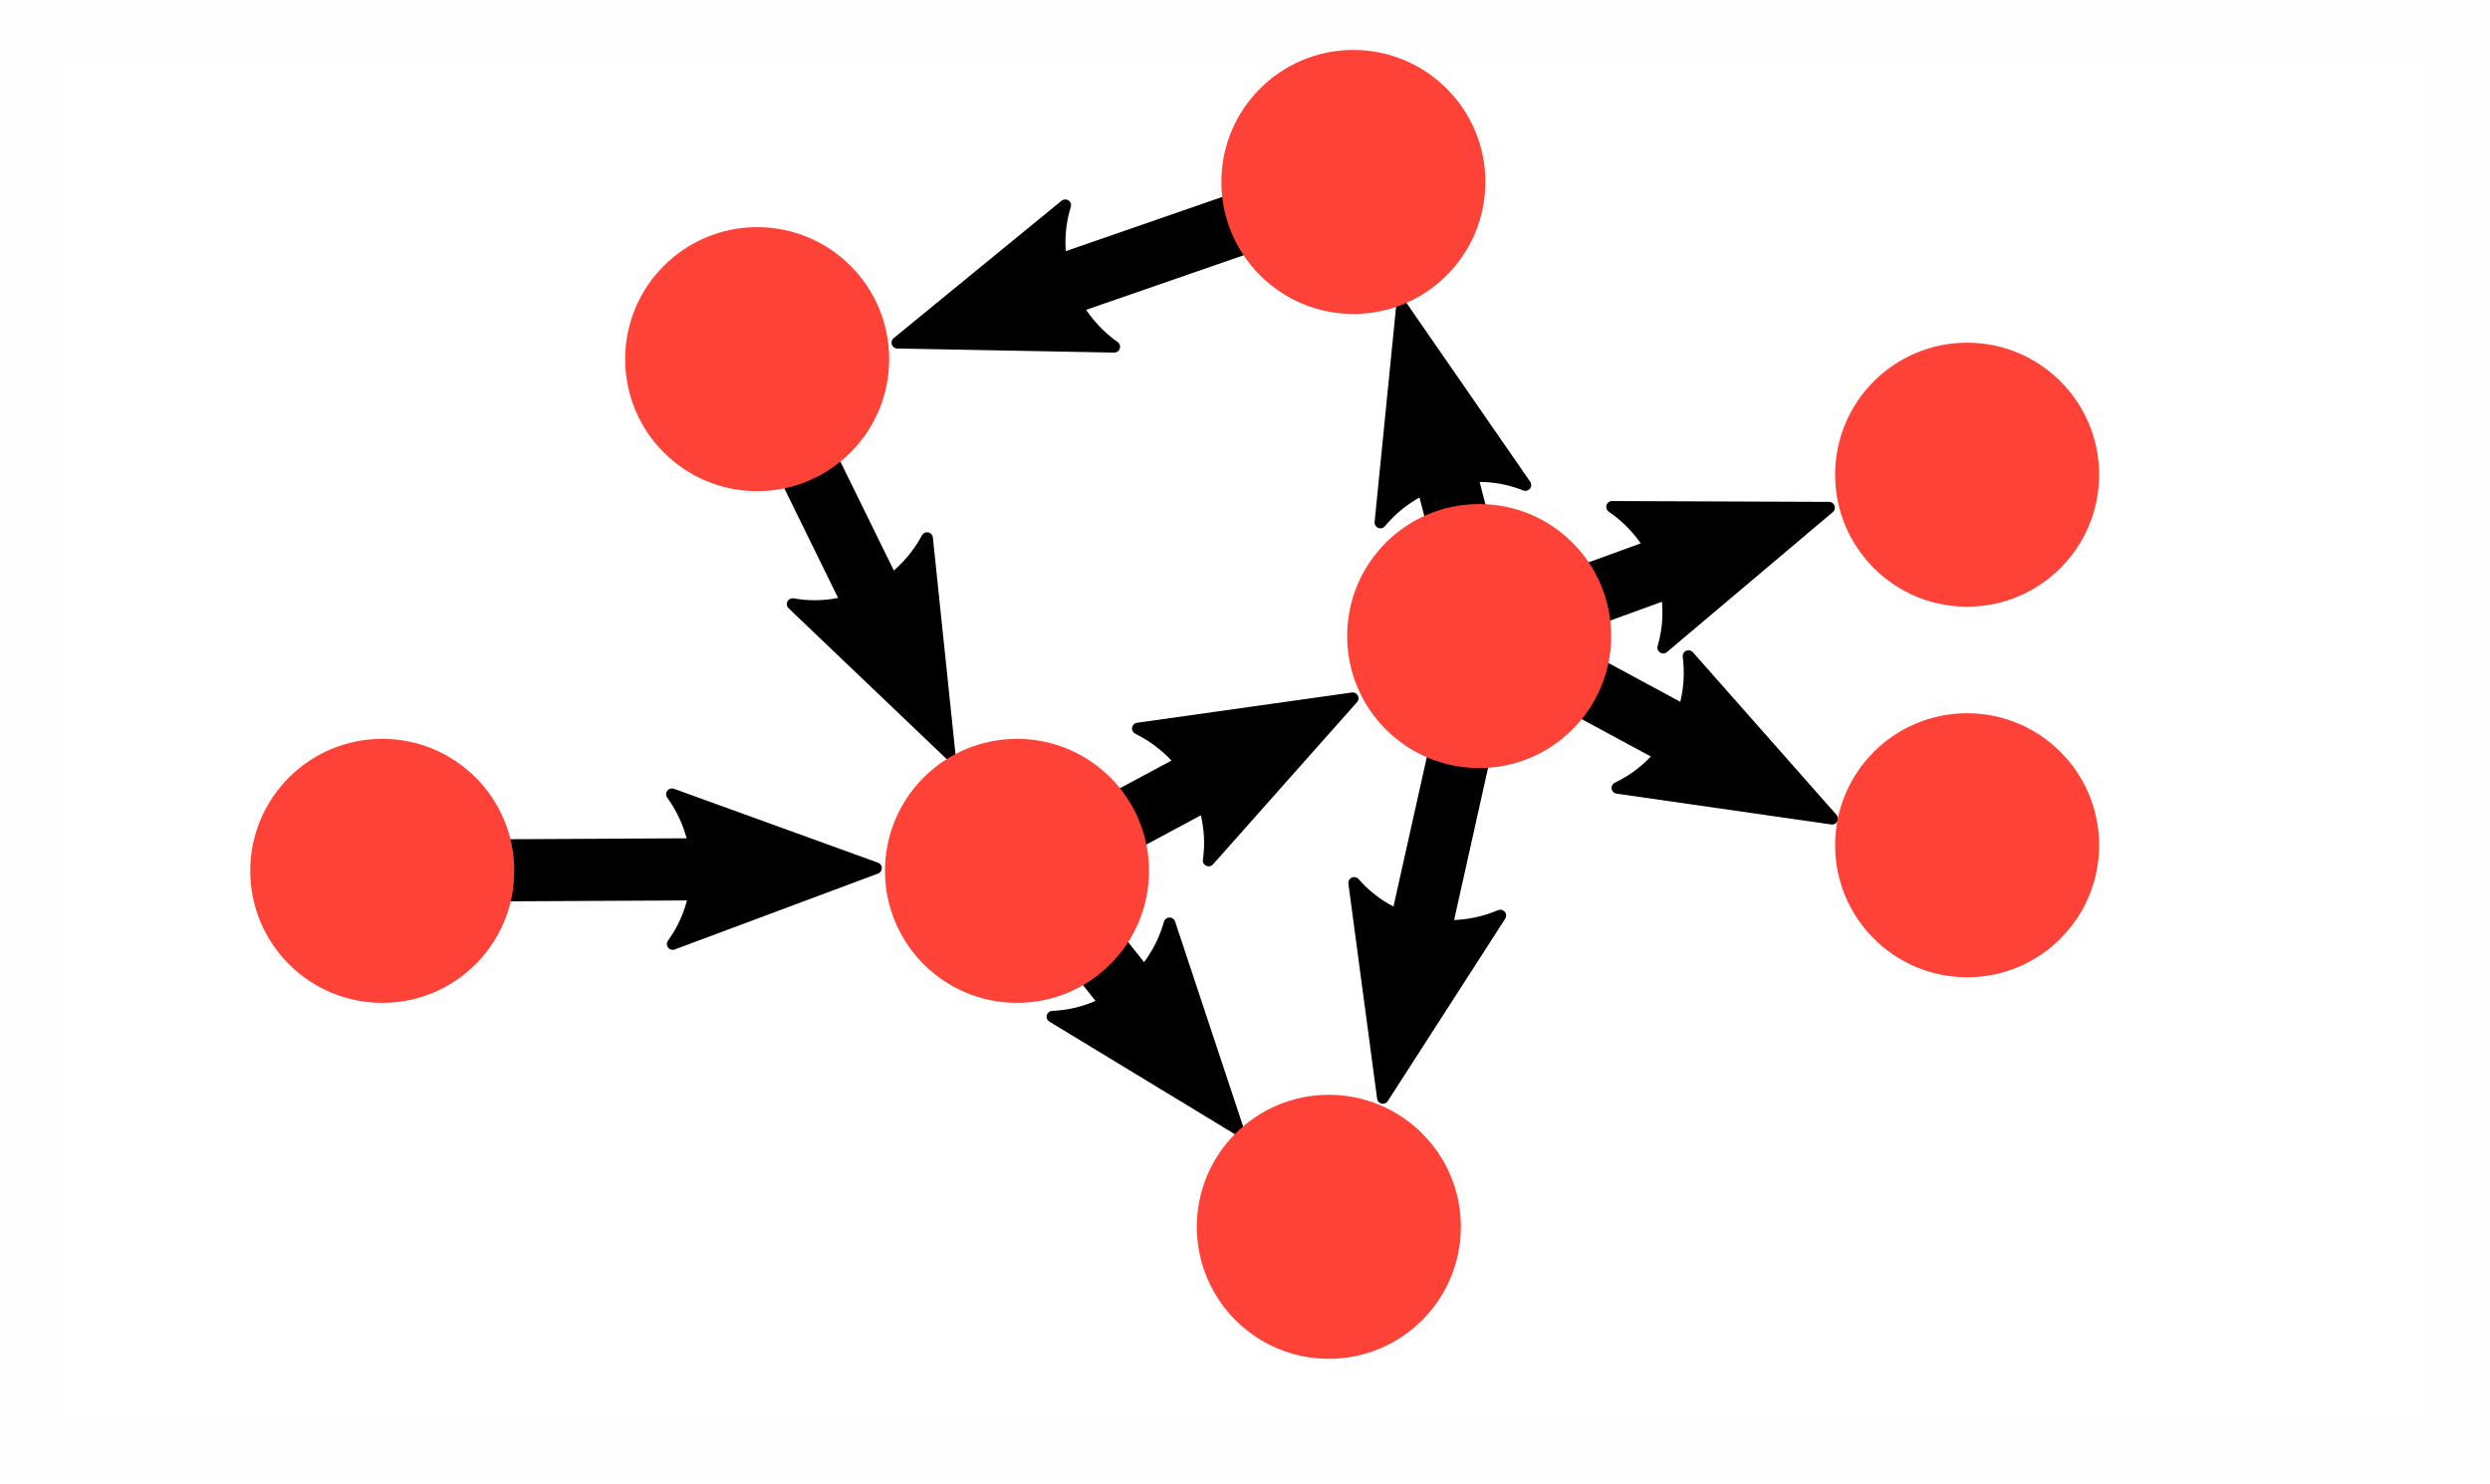
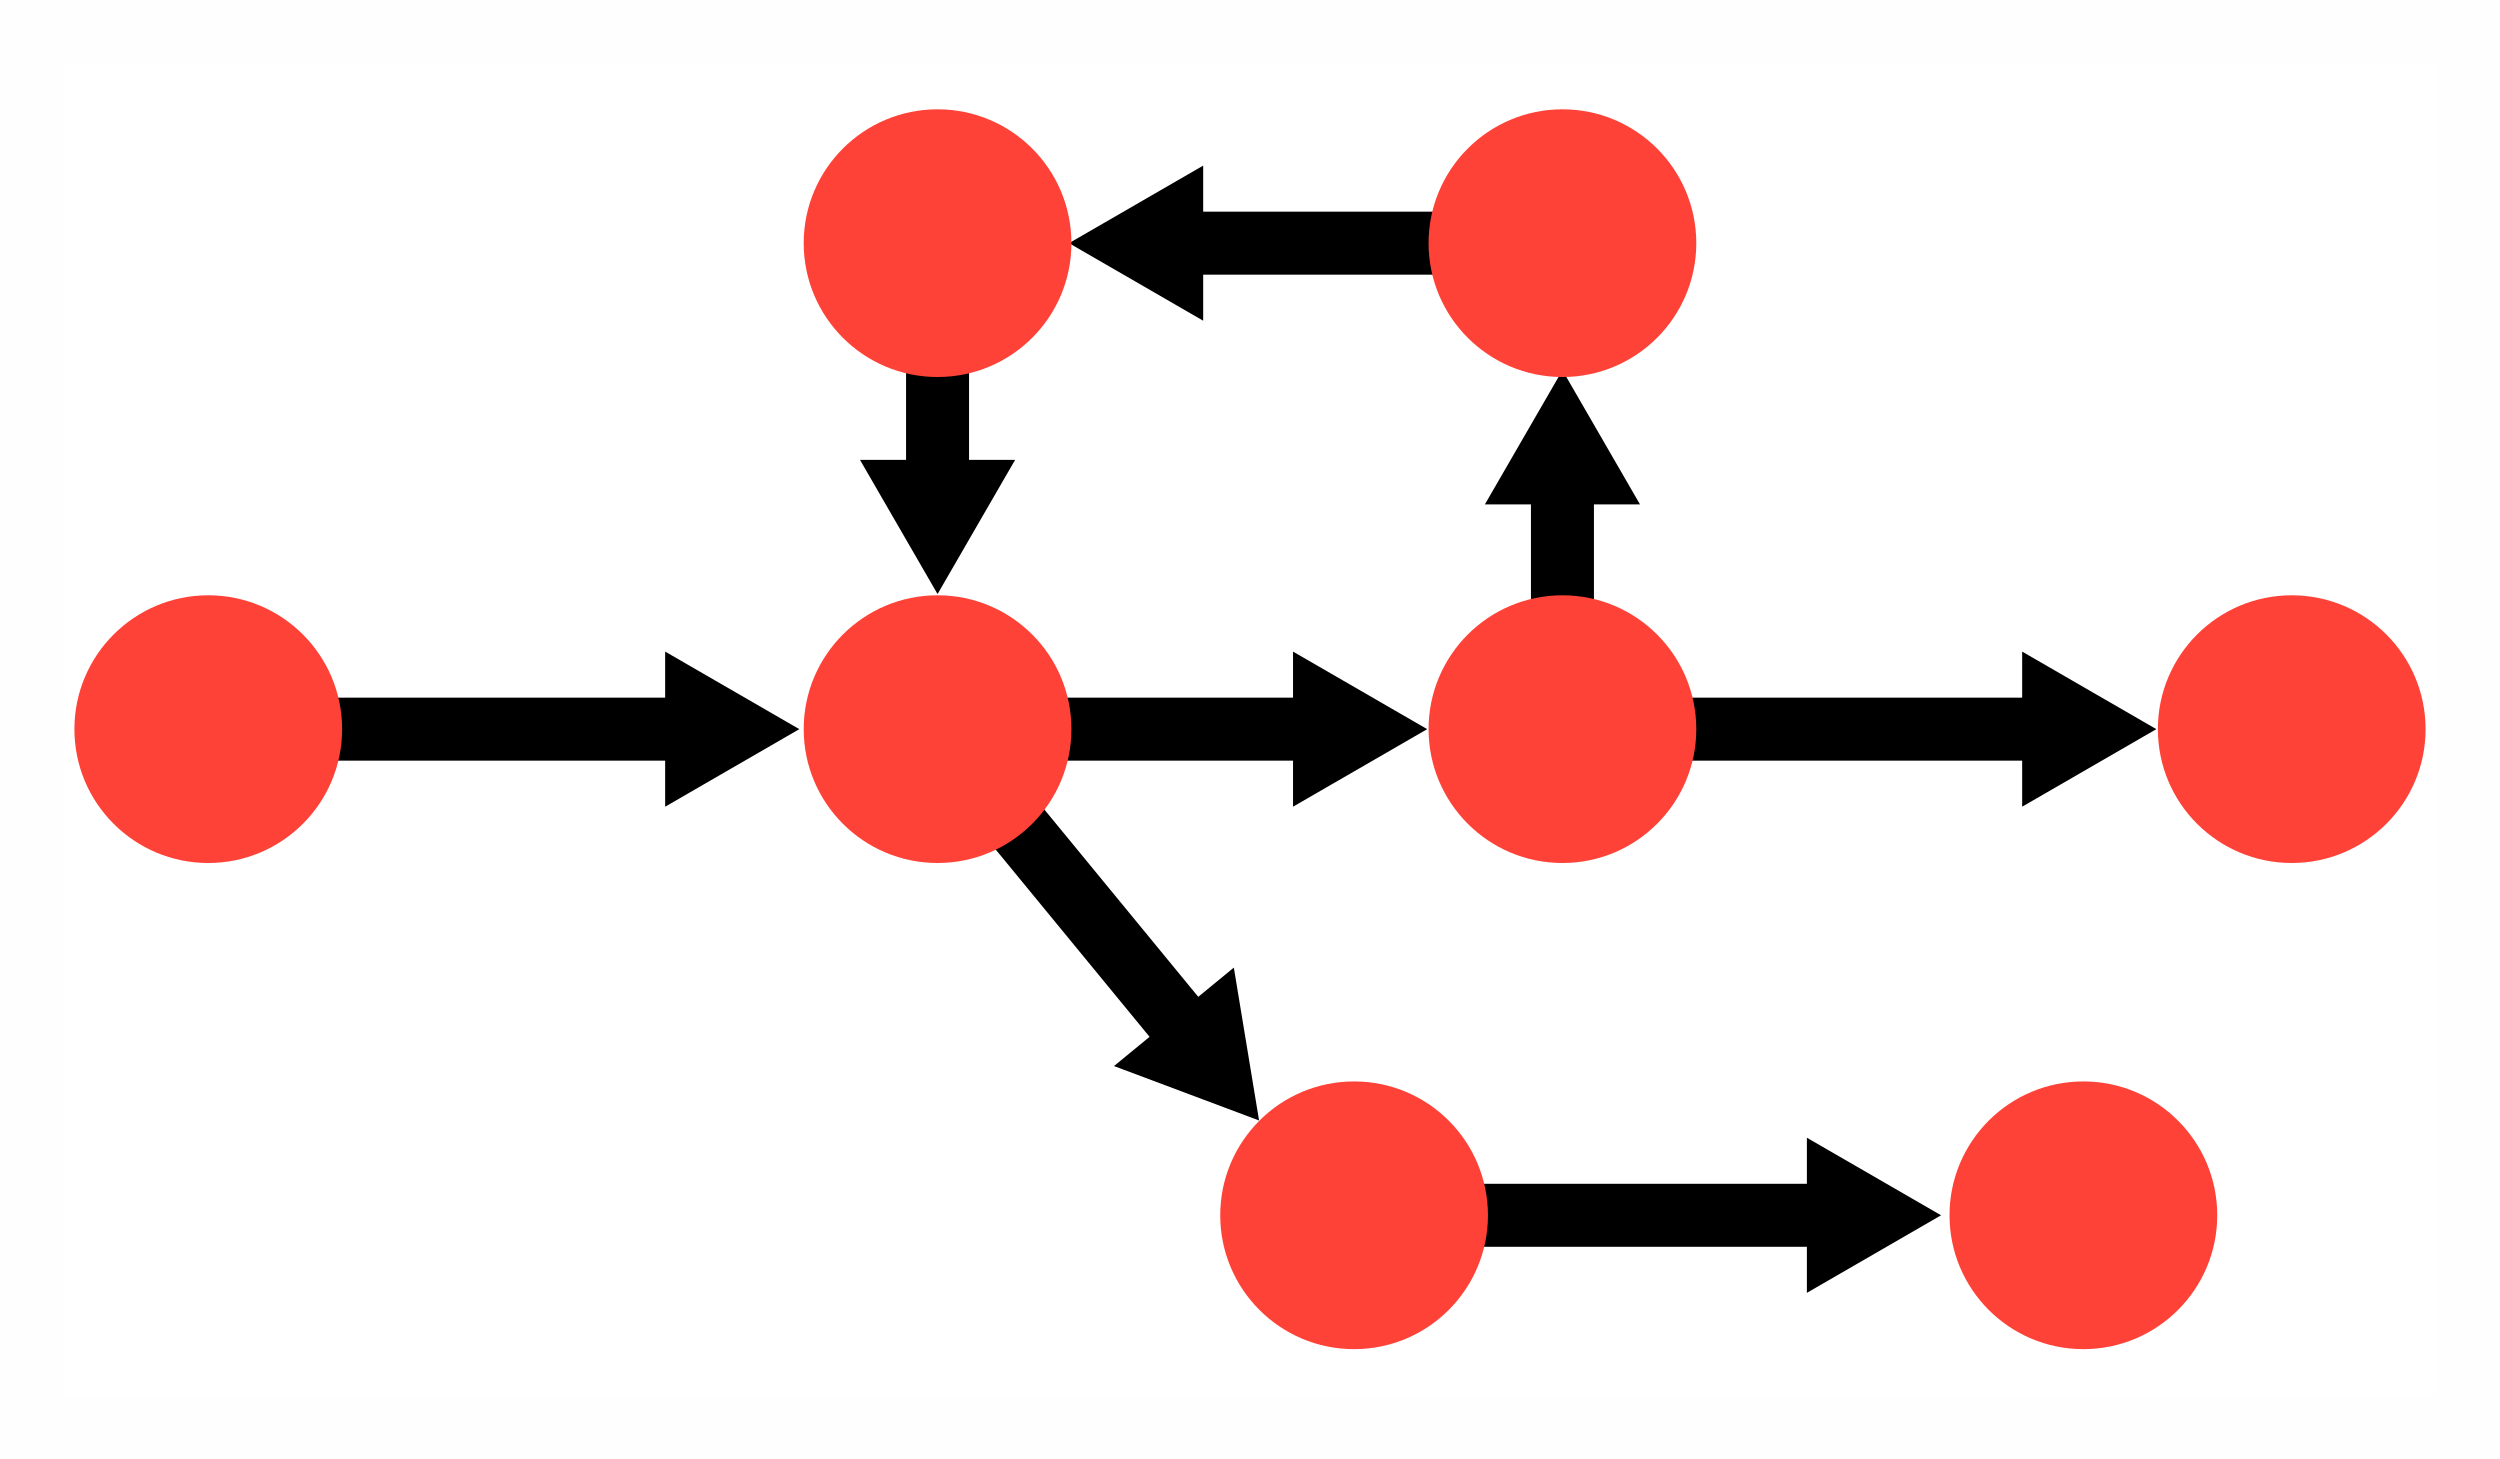
- <svg xmlns="http://www.w3.org/2000/svg" xmlns:xlink="http://www.w3.org/1999/xlink" width="60.598" height="36.102" viewBox="0 0 16.033 9.552" version="1.1" id="svg8">
+ <svg xmlns="http://www.w3.org/2000/svg" width="60" height="35" viewBox="0 0 15.875 9.26" version="1.1" id="svg8">
  <defs id="defs2">
-     <marker orient="auto" refY="0" refX="0" id="marker17849" style="overflow:visible">
-       <path id="path17847" style="fill:#000000;fill-opacity:1;fill-rule:evenodd;stroke:#000000;stroke-width:0.625;stroke-linejoin:round;stroke-opacity:1" d="M 8.719,4.034 -2.207,0.016 8.719,-4.002 c -1.745,2.372 -1.735,5.617 -6e-7,8.035 z" transform="matrix(-0.3,0,0,-0.3,0.69,0)" />
+     <marker orient="auto" refY="0" refX="0" id="marker38289" style="overflow:visible">
+       <path id="path38287" d="M 5.77,0 -2.88,5 V -5 Z" style="fill:#000000;fill-opacity:1;fill-rule:evenodd;stroke:#000000;stroke-width:1pt;stroke-opacity:1" transform="scale(0.2)" />
    </marker>
-     <marker style="overflow:visible" id="marker15691" refX="0" refY="0" orient="auto">
-       <path transform="matrix(-0.3,0,0,-0.3,0.69,0)" d="M 8.719,4.034 -2.207,0.016 8.719,-4.002 c -1.745,2.372 -1.735,5.617 -6e-7,8.035 z" style="fill:#000000;fill-opacity:1;fill-rule:evenodd;stroke:#000000;stroke-width:0.625;stroke-linejoin:round;stroke-opacity:1" id="path15689" />
+     <marker orient="auto" refY="0" refX="0" id="marker37817" style="overflow:visible">
+       <path id="path37815" d="M 5.77,0 -2.88,5 V -5 Z" style="fill:#000000;fill-opacity:1;fill-rule:evenodd;stroke:#000000;stroke-width:1pt;stroke-opacity:1" transform="scale(0.2)" />
    </marker>
-     <marker orient="auto" refY="0" refX="0" id="marker15027" style="overflow:visible">
-       <path id="path15025" style="fill:#000000;fill-opacity:1;fill-rule:evenodd;stroke:#000000;stroke-width:0.625;stroke-linejoin:round;stroke-opacity:1" d="M 8.719,4.034 -2.207,0.016 8.719,-4.002 c -1.745,2.372 -1.735,5.617 -6e-7,8.035 z" transform="matrix(-0.3,0,0,-0.3,0.69,0)" />
+     <marker orient="auto" refY="0" refX="0" id="marker37807" style="overflow:visible">
+       <path id="path37805" d="M 5.77,0 -2.88,5 V -5 Z" style="fill:#000000;fill-opacity:1;fill-rule:evenodd;stroke:#000000;stroke-width:1pt;stroke-opacity:1" transform="scale(0.2)" />
    </marker>
-     <marker style="overflow:visible" id="marker13449" refX="0" refY="0" orient="auto">
-       <path transform="matrix(-0.3,0,0,-0.3,0.69,0)" d="M 8.719,4.034 -2.207,0.016 8.719,-4.002 c -1.745,2.372 -1.735,5.617 -6e-7,8.035 z" style="fill:#000000;fill-opacity:1;fill-rule:evenodd;stroke:#000000;stroke-width:0.625;stroke-linejoin:round;stroke-opacity:1" id="path13447" />
+     <marker orient="auto" refY="0" refX="0" id="marker37797" style="overflow:visible">
+       <path id="path37795" d="M 5.77,0 -2.88,5 V -5 Z" style="fill:#000000;fill-opacity:1;fill-rule:evenodd;stroke:#000000;stroke-width:1pt;stroke-opacity:1" transform="scale(0.2)" />
    </marker>
-     <marker style="overflow:visible" id="marker13235" refX="0" refY="0" orient="auto">
-       <path transform="matrix(-0.3,0,0,-0.3,0.69,0)" d="M 8.719,4.034 -2.207,0.016 8.719,-4.002 c -1.745,2.372 -1.735,5.617 -6e-7,8.035 z" style="fill:#000000;fill-opacity:1;fill-rule:evenodd;stroke:#000000;stroke-width:0.625;stroke-linejoin:round;stroke-opacity:1" id="path13233" />
+     <marker orient="auto" refY="0" refX="0" id="marker37787" style="overflow:visible">
+       <path id="path37785" d="M 5.77,0 -2.88,5 V -5 Z" style="fill:#000000;fill-opacity:1;fill-rule:evenodd;stroke:#000000;stroke-width:1pt;stroke-opacity:1" transform="scale(0.2)" />
    </marker>
-     <marker style="overflow:visible" id="marker12825" refX="0" refY="0" orient="auto">
-       <path transform="matrix(-0.3,0,0,-0.3,0.69,0)" d="M 8.719,4.034 -2.207,0.016 8.719,-4.002 c -1.745,2.372 -1.735,5.617 -6e-7,8.035 z" style="fill:#000000;fill-opacity:1;fill-rule:evenodd;stroke:#000000;stroke-width:0.625;stroke-linejoin:round;stroke-opacity:1" id="path12823" />
+     <marker orient="auto" refY="0" refX="0" id="marker37777" style="overflow:visible">
+       <path id="path37775" d="M 5.77,0 -2.88,5 V -5 Z" style="fill:#000000;fill-opacity:1;fill-rule:evenodd;stroke:#000000;stroke-width:1pt;stroke-opacity:1" transform="scale(0.2)" />
    </marker>
-     <marker style="overflow:visible" id="marker12629" refX="0" refY="0" orient="auto">
-       <path transform="matrix(-0.3,0,0,-0.3,0.69,0)" d="M 8.719,4.034 -2.207,0.016 8.719,-4.002 c -1.745,2.372 -1.735,5.617 -6e-7,8.035 z" style="fill:#000000;fill-opacity:1;fill-rule:evenodd;stroke:#000000;stroke-width:0.625;stroke-linejoin:round;stroke-opacity:1" id="path12627" />
+     <marker orient="auto" refY="0" refX="0" id="marker37767" style="overflow:visible">
+       <path id="path37765" d="M 5.77,0 -2.88,5 V -5 Z" style="fill:#000000;fill-opacity:1;fill-rule:evenodd;stroke:#000000;stroke-width:1pt;stroke-opacity:1" transform="scale(0.2)" />
    </marker>
-     <marker style="overflow:visible" id="marker12439" refX="0" refY="0" orient="auto">
-       <path transform="matrix(-0.3,0,0,-0.3,0.69,0)" d="M 8.719,4.034 -2.207,0.016 8.719,-4.002 c -1.745,2.372 -1.735,5.617 -6e-7,8.035 z" style="fill:#000000;fill-opacity:1;fill-rule:evenodd;stroke:#000000;stroke-width:0.625;stroke-linejoin:round;stroke-opacity:1" id="path12437" />
-     </marker>
-     <marker orient="auto" refY="0" refX="0" id="marker9960" style="overflow:visible">
-       <path id="path9958" style="fill:#000000;fill-opacity:1;fill-rule:evenodd;stroke:#000000;stroke-width:0.625;stroke-linejoin:round;stroke-opacity:1" d="M 8.719,4.034 -2.207,0.016 8.719,-4.002 c -1.745,2.372 -1.735,5.617 -6e-7,8.035 z" transform="matrix(-0.3,0,0,-0.3,0.69,0)" />
-     </marker>
-     <marker orient="auto" refY="0" refX="0" id="marker9080" style="overflow:visible">
-       <path id="path9078" style="fill:#000000;fill-opacity:1;fill-rule:evenodd;stroke:#000000;stroke-width:0.625;stroke-linejoin:round;stroke-opacity:1" d="M 8.719,4.034 -2.207,0.016 8.719,-4.002 c -1.745,2.372 -1.735,5.617 -6e-7,8.035 z" transform="matrix(-0.3,0,0,-0.3,0.69,0)" />
-     </marker>
-     <marker orient="auto" refY="0" refX="0" id="marker8926" style="overflow:visible">
-       <path id="path8924" style="fill:#000000;fill-opacity:1;fill-rule:evenodd;stroke:#000000;stroke-width:0.625;stroke-linejoin:round;stroke-opacity:1" d="M 8.719,4.034 -2.207,0.016 8.719,-4.002 c -1.745,2.372 -1.735,5.617 -6e-7,8.035 z" transform="matrix(-0.3,0,0,-0.3,0.69,0)" />
-     </marker>
-     <marker orient="auto" refY="0" refX="0" id="marker8778" style="overflow:visible">
-       <path id="path8776" style="fill:#000000;fill-opacity:1;fill-rule:evenodd;stroke:#000000;stroke-width:0.625;stroke-linejoin:round;stroke-opacity:1" d="M 8.719,4.034 -2.207,0.016 8.719,-4.002 c -1.745,2.372 -1.735,5.617 -6e-7,8.035 z" transform="matrix(-0.3,0,0,-0.3,0.69,0)" />
-     </marker>
-     <marker orient="auto" refY="0" refX="0" id="marker8636" style="overflow:visible">
-       <path id="path8634" style="fill:#000000;fill-opacity:1;fill-rule:evenodd;stroke:#000000;stroke-width:0.625;stroke-linejoin:round;stroke-opacity:1" d="M 8.719,4.034 -2.207,0.016 8.719,-4.002 c -1.745,2.372 -1.735,5.617 -6e-7,8.035 z" transform="matrix(-0.3,0,0,-0.3,0.69,0)" />
-     </marker>
-     <marker style="overflow:visible" id="marker7046" refX="0" refY="0" orient="auto">
-       <path transform="matrix(-0.3,0,0,-0.3,0.69,0)" d="M 8.719,4.034 -2.207,0.016 8.719,-4.002 c -1.745,2.372 -1.735,5.617 -6e-7,8.035 z" style="fill:#000000;fill-opacity:1;fill-rule:evenodd;stroke:#000000;stroke-width:0.625;stroke-linejoin:round;stroke-opacity:1" id="path7044" />
-     </marker>
-     <marker style="overflow:visible" id="marker6928" refX="0" refY="0" orient="auto">
-       <path transform="matrix(-0.3,0,0,-0.3,0.69,0)" d="M 8.719,4.034 -2.207,0.016 8.719,-4.002 c -1.745,2.372 -1.735,5.617 -6e-7,8.035 z" style="fill:#000000;fill-opacity:1;fill-rule:evenodd;stroke:#000000;stroke-width:0.625;stroke-linejoin:round;stroke-opacity:1" id="path6926" />
-     </marker>
-     <marker style="overflow:visible" id="marker6816" refX="0" refY="0" orient="auto">
-       <path transform="matrix(-0.3,0,0,-0.3,0.69,0)" d="M 8.719,4.034 -2.207,0.016 8.719,-4.002 c -1.745,2.372 -1.735,5.617 -6e-7,8.035 z" style="fill:#000000;fill-opacity:1;fill-rule:evenodd;stroke:#000000;stroke-width:0.625;stroke-linejoin:round;stroke-opacity:1" id="path6814" />
-     </marker>
-     <marker style="overflow:visible" id="marker6710" refX="0" refY="0" orient="auto">
-       <path transform="matrix(-0.3,0,0,-0.3,0.69,0)" d="M 8.719,4.034 -2.207,0.016 8.719,-4.002 c -1.745,2.372 -1.735,5.617 -6e-7,8.035 z" style="fill:#000000;fill-opacity:1;fill-rule:evenodd;stroke:#000000;stroke-width:0.625;stroke-linejoin:round;stroke-opacity:1" id="path6708" />
-     </marker>
-     <marker orient="auto" refY="0" refX="0" id="marker5508" style="overflow:visible">
-       <path id="path5506" style="fill:#000000;fill-opacity:1;fill-rule:evenodd;stroke:#000000;stroke-width:0.625;stroke-linejoin:round;stroke-opacity:1" d="M 8.719,4.034 -2.207,0.016 8.719,-4.002 c -1.745,2.372 -1.735,5.617 -6e-7,8.035 z" transform="matrix(-0.3,0,0,-0.3,0.69,0)" />
-     </marker>
-     <marker orient="auto" refY="0" refX="0" id="marker5420" style="overflow:visible">
-       <path id="path5418" style="fill:#000000;fill-opacity:1;fill-rule:evenodd;stroke:#000000;stroke-width:0.625;stroke-linejoin:round;stroke-opacity:1" d="M 8.719,4.034 -2.207,0.016 8.719,-4.002 c -1.745,2.372 -1.735,5.617 -6e-7,8.035 z" transform="matrix(-0.3,0,0,-0.3,0.69,0)" />
-     </marker>
-     <marker orient="auto" refY="0" refX="0" id="marker5338" style="overflow:visible">
-       <path id="path5336" style="fill:#000000;fill-opacity:1;fill-rule:evenodd;stroke:#000000;stroke-width:0.625;stroke-linejoin:round;stroke-opacity:1" d="M 8.719,4.034 -2.207,0.016 8.719,-4.002 c -1.745,2.372 -1.735,5.617 -6e-7,8.035 z" transform="matrix(-0.3,0,0,-0.3,0.69,0)" />
-     </marker>
-     <marker style="overflow:visible" id="marker4460" refX="0" refY="0" orient="auto">
-       <path transform="matrix(-0.3,0,0,-0.3,0.69,0)" d="M 8.719,4.034 -2.207,0.016 8.719,-4.002 c -1.745,2.372 -1.735,5.617 -6e-7,8.035 z" style="fill:#000000;fill-opacity:1;fill-rule:evenodd;stroke:#000000;stroke-width:0.625;stroke-linejoin:round;stroke-opacity:1" id="path4458" />
-     </marker>
-     <marker style="overflow:visible" id="marker4396" refX="0" refY="0" orient="auto">
-       <path transform="matrix(-0.3,0,0,-0.3,0.69,0)" d="M 8.719,4.034 -2.207,0.016 8.719,-4.002 c -1.745,2.372 -1.735,5.617 -6e-7,8.035 z" style="fill:#000000;fill-opacity:1;fill-rule:evenodd;stroke:#000000;stroke-width:0.625;stroke-linejoin:round;stroke-opacity:1" id="path4394" />
-     </marker>
-     <marker style="overflow:visible" id="marker1710" refX="0" refY="0" orient="auto">
-       <path transform="matrix(-0.3,0,0,-0.3,0.69,0)" d="M 8.719,4.034 -2.207,0.016 8.719,-4.002 c -1.745,2.372 -1.735,5.617 -6e-7,8.035 z" style="fill:#000000;fill-opacity:1;fill-rule:evenodd;stroke:#000000;stroke-width:0.625;stroke-linejoin:round;stroke-opacity:1" id="path1708" />
-     </marker>
-     <linearGradient id="linearGradient1673">
-       <stop style="stop-color:#3ad1d1;stop-opacity:1;" offset="0" id="stop1671" />
-     </linearGradient>
-     <linearGradient xlink:href="#linearGradient1673" id="linearGradient1675" x1="3.209" y1="7.313" x2="19.242" y2="7.313" gradientUnits="userSpaceOnUse" />
-     <linearGradient xlink:href="#linearGradient1673" id="linearGradient1214" gradientUnits="userSpaceOnUse" x1="3.209" y1="7.313" x2="19.242" y2="7.313" />
-     <marker style="overflow:visible" id="marker6710-0-9" refX="0" refY="0" orient="auto">
-       <path transform="matrix(-0.3,0,0,-0.3,0.69,0)" d="M 8.719,4.034 -2.207,0.016 8.719,-4.002 c -1.745,2.372 -1.735,5.617 -6e-7,8.035 z" style="fill:#000000;fill-opacity:1;fill-rule:evenodd;stroke:#000000;stroke-width:0.625;stroke-linejoin:round;stroke-opacity:1" id="path6708-2-1" />
-     </marker>
-     <marker orient="auto" refY="0" refX="0" id="marker8778-9" style="overflow:visible">
-       <path id="path8776-9" style="fill:#000000;fill-opacity:1;fill-rule:evenodd;stroke:#000000;stroke-width:0.625;stroke-linejoin:round;stroke-opacity:1" d="M 8.719,4.034 -2.207,0.016 8.719,-4.002 c -1.745,2.372 -1.735,5.617 -6e-7,8.035 z" transform="matrix(-0.3,0,0,-0.3,0.69,0)" />
-     </marker>
-     <marker orient="auto" refY="0" refX="0" id="marker8636-0" style="overflow:visible">
-       <path id="path8634-5" style="fill:#000000;fill-opacity:1;fill-rule:evenodd;stroke:#000000;stroke-width:0.625;stroke-linejoin:round;stroke-opacity:1" d="M 8.719,4.034 -2.207,0.016 8.719,-4.002 c -1.745,2.372 -1.735,5.617 -6e-7,8.035 z" transform="matrix(-0.3,0,0,-0.3,0.69,0)" />
-     </marker>
-     <marker orient="auto" refY="0" refX="0" id="marker9080-0" style="overflow:visible">
-       <path id="path9078-29" style="fill:#000000;fill-opacity:1;fill-rule:evenodd;stroke:#000000;stroke-width:0.625;stroke-linejoin:round;stroke-opacity:1" d="M 8.719,4.034 -2.207,0.016 8.719,-4.002 c -1.745,2.372 -1.735,5.617 -6e-7,8.035 z" transform="matrix(-0.3,0,0,-0.3,0.69,0)" />
-     </marker>
-     <marker style="overflow:visible" id="marker12825-6" refX="0" refY="0" orient="auto">
-       <path transform="matrix(-0.3,0,0,-0.3,0.69,0)" d="M 8.719,4.034 -2.207,0.016 8.719,-4.002 c -1.745,2.372 -1.735,5.617 -6e-7,8.035 z" style="fill:#000000;fill-opacity:1;fill-rule:evenodd;stroke:#000000;stroke-width:0.625;stroke-linejoin:round;stroke-opacity:1" id="path12823-9" />
-     </marker>
-     <marker orient="auto" refY="0" refX="0" id="marker15027-8" style="overflow:visible">
-       <path id="path15025-7" style="fill:#000000;fill-opacity:1;fill-rule:evenodd;stroke:#000000;stroke-width:0.625;stroke-linejoin:round;stroke-opacity:1" d="M 8.719,4.034 -2.207,0.016 8.719,-4.002 c -1.745,2.372 -1.735,5.617 -6e-7,8.035 z" transform="matrix(-0.3,0,0,-0.3,0.69,0)" />
-     </marker>
-     <marker orient="auto" refY="0" refX="0" id="marker17849-2" style="overflow:visible">
-       <path id="path17847-8" style="fill:#000000;fill-opacity:1;fill-rule:evenodd;stroke:#000000;stroke-width:0.625;stroke-linejoin:round;stroke-opacity:1" d="M 8.719,4.034 -2.207,0.016 8.719,-4.002 c -1.745,2.372 -1.735,5.617 -6e-7,8.035 z" transform="matrix(-0.3,0,0,-0.3,0.69,0)" />
-     </marker>
-     <marker style="overflow:visible" id="marker13235-61" refX="0" refY="0" orient="auto">
-       <path transform="matrix(-0.3,0,0,-0.3,0.69,0)" d="M 8.719,4.034 -2.207,0.016 8.719,-4.002 c -1.745,2.372 -1.735,5.617 -6e-7,8.035 z" style="fill:#000000;fill-opacity:1;fill-rule:evenodd;stroke:#000000;stroke-width:0.625;stroke-linejoin:round;stroke-opacity:1" id="path13233-3" />
-     </marker>
-     <marker orient="auto" refY="0" refX="0" id="marker8636-0-8-0" style="overflow:visible">
-       <path id="path8634-5-8-2" style="fill:#000000;fill-opacity:1;fill-rule:evenodd;stroke:#000000;stroke-width:0.625;stroke-linejoin:round;stroke-opacity:1" d="M 8.719,4.034 -2.207,0.016 8.719,-4.002 c -1.745,2.372 -1.735,5.617 -6e-7,8.035 z" transform="matrix(-0.3,0,0,-0.3,0.69,0)" />
-     </marker>
-     <marker orient="auto" refY="0" refX="0" id="marker8778-9-9-8" style="overflow:visible">
-       <path id="path8776-9-2-3" style="fill:#000000;fill-opacity:1;fill-rule:evenodd;stroke:#000000;stroke-width:0.625;stroke-linejoin:round;stroke-opacity:1" d="M 8.719,4.034 -2.207,0.016 8.719,-4.002 c -1.745,2.372 -1.735,5.617 -6e-7,8.035 z" transform="matrix(-0.3,0,0,-0.3,0.69,0)" />
+     <marker orient="auto" refY="0" refX="0" id="marker37301" style="overflow:visible">
+       <path id="path37299" d="M 5.77,0 -2.88,5 V -5 Z" style="fill:#000000;fill-opacity:1;fill-rule:evenodd;stroke:#000000;stroke-width:1pt;stroke-opacity:1" transform="scale(0.2)" />
    </marker>
  </defs>
-   <g id="layer1" transform="translate(-3.208672,-62.91804)">
-     <g id="directed_graph" transform="translate(0,-29.68632)" style="opacity:1">
-       <path id="path815-9-3-8-9-6-0-6" d="m 12.78,96.677 -0.551,2.469" style="fill:none;fill-rule:evenodd;stroke:#000000;stroke-width:0.4;stroke-linecap:butt;stroke-linejoin:miter;stroke-miterlimit:4;stroke-dasharray:none;stroke-opacity:1;marker-end:url(#marker12439)" />
-       <path id="path815-9-3-8-9-6-5-6-4-9" d="M 11.974,93.774 9.497,94.632" style="fill:none;fill-rule:evenodd;stroke:#000000;stroke-width:0.4;stroke-linecap:butt;stroke-linejoin:miter;stroke-miterlimit:4;stroke-dasharray:none;stroke-opacity:1;marker-end:url(#marker12825)" />
-       <path id="path815-9-3-8-9-6-5-6-4-9-9" d="m 12.78,96.677 -0.407,-1.575" style="fill:none;fill-rule:evenodd;stroke:#000000;stroke-width:0.4;stroke-linecap:butt;stroke-linejoin:miter;stroke-miterlimit:4;stroke-dasharray:none;stroke-opacity:1;marker-end:url(#marker15027)" />
-       <path id="path815-9-3-8-9-6-5-6-4" d="M 8.057,94.884 9.083,96.974" style="fill:none;fill-rule:evenodd;stroke:#000000;stroke-width:0.4;stroke-linecap:butt;stroke-linejoin:miter;stroke-miterlimit:4;stroke-dasharray:none;stroke-opacity:1;marker-end:url(#marker17849)" />
-       <path id="path815-9-3-60-1-5-2-2" d="m 12.78,96.677 1.749,0.944" style="fill:none;fill-rule:evenodd;stroke:#000000;stroke-width:0.4;stroke-linecap:butt;stroke-linejoin:miter;stroke-miterlimit:4;stroke-dasharray:none;stroke-opacity:1;marker-end:url(#marker9960)" />
-       <path id="path815-9-3-60-1-0-2" d="m 12.78,96.677 1.698,-0.617" style="fill:none;fill-rule:evenodd;stroke:#000000;stroke-width:0.4;stroke-linecap:butt;stroke-linejoin:miter;stroke-miterlimit:4;stroke-dasharray:none;stroke-opacity:1;marker-end:url(#marker15691)" />
-       <path id="path815-9-3-8-9-6-0" d="m 9.851,98.212 0.99,1.242" style="fill:none;fill-rule:evenodd;stroke:#000000;stroke-width:0.4;stroke-linecap:butt;stroke-linejoin:miter;stroke-miterlimit:4;stroke-dasharray:none;stroke-opacity:1;marker-end:url(#marker12629)" />
-       <circle transform="scale(1,-1)" r="0.85" cy="-100.504" cx="11.765" id="path820-4-3-0-9-1-5" style="color:#000000;clip-rule:nonzero;display:inline;overflow:visible;visibility:visible;opacity:1;isolation:auto;mix-blend-mode:normal;color-interpolation:sRGB;color-interpolation-filters:linearRGB;solid-color:#000000;solid-opacity:1;vector-effect:none;fill:#ff4237;fill-opacity:1;fill-rule:nonzero;stroke:none;stroke-width:0.3;stroke-linecap:butt;stroke-linejoin:miter;stroke-miterlimit:4;stroke-dasharray:none;stroke-dashoffset:0;stroke-opacity:1;color-rendering:auto;image-rendering:auto;shape-rendering:auto;text-rendering:auto;enable-background:accumulate" />
-       <path id="path815-9-3-60-5-5" d="M 9.851,98.212 11.443,97.358" style="fill:none;fill-rule:evenodd;stroke:#000000;stroke-width:0.4;stroke-linecap:butt;stroke-linejoin:miter;stroke-miterlimit:4;stroke-dasharray:none;stroke-opacity:1;marker-end:url(#marker13235)" />
-       <path id="path815-9-2-5-2" d="M 5.67,98.212 8.308,98.199" style="fill:none;fill-rule:evenodd;stroke:#000000;stroke-width:0.4;stroke-linecap:butt;stroke-linejoin:miter;stroke-miterlimit:4;stroke-dasharray:none;stroke-opacity:1;marker-end:url(#marker13449)" />
-       <circle r="0.85" cy="98.212" cx="5.67" id="path820-2-7-4-9" style="color:#000000;clip-rule:nonzero;display:inline;overflow:visible;visibility:visible;opacity:1;isolation:auto;mix-blend-mode:normal;color-interpolation:sRGB;color-interpolation-filters:linearRGB;solid-color:#000000;solid-opacity:1;vector-effect:none;fill:#ff4237;fill-opacity:1;fill-rule:nonzero;stroke:none;stroke-width:0.3;stroke-linecap:butt;stroke-linejoin:miter;stroke-miterlimit:4;stroke-dasharray:none;stroke-dashoffset:0;stroke-opacity:1;color-rendering:auto;image-rendering:auto;shape-rendering:auto;text-rendering:auto;enable-background:accumulate" />
-       <circle r="0.85" cy="98.212" cx="9.757" id="path820-4-6-6-7-0" style="color:#000000;clip-rule:nonzero;display:inline;overflow:visible;visibility:visible;opacity:1;isolation:auto;mix-blend-mode:normal;color-interpolation:sRGB;color-interpolation-filters:linearRGB;solid-color:#000000;solid-opacity:1;vector-effect:none;fill:#ff4237;fill-opacity:1;fill-rule:nonzero;stroke:none;stroke-width:0.3;stroke-linecap:butt;stroke-linejoin:miter;stroke-miterlimit:4;stroke-dasharray:none;stroke-dashoffset:0;stroke-opacity:1;color-rendering:auto;image-rendering:auto;shape-rendering:auto;text-rendering:auto;enable-background:accumulate" />
-       <circle r="0.85" cy="96.7" cx="12.733" id="path820-4-3-1-6-2" style="color:#000000;clip-rule:nonzero;display:inline;overflow:visible;visibility:visible;opacity:1;isolation:auto;mix-blend-mode:normal;color-interpolation:sRGB;color-interpolation-filters:linearRGB;solid-color:#000000;solid-opacity:1;vector-effect:none;fill:#ff4237;fill-opacity:1;fill-rule:nonzero;stroke:none;stroke-width:0.3;stroke-linecap:butt;stroke-linejoin:miter;stroke-miterlimit:4;stroke-dasharray:none;stroke-dashoffset:0;stroke-opacity:1;color-rendering:auto;image-rendering:auto;shape-rendering:auto;text-rendering:auto;enable-background:accumulate" />
-       <circle r="0.85" cy="95.661" cx="15.875" id="path820-4-3-1-3-5-8" style="color:#000000;clip-rule:nonzero;display:inline;overflow:visible;visibility:visible;opacity:1;isolation:auto;mix-blend-mode:normal;color-interpolation:sRGB;color-interpolation-filters:linearRGB;solid-color:#000000;solid-opacity:1;vector-effect:none;fill:#ff4237;fill-opacity:1;fill-rule:nonzero;stroke:none;stroke-width:0.3;stroke-linecap:butt;stroke-linejoin:miter;stroke-miterlimit:4;stroke-dasharray:none;stroke-dashoffset:0;stroke-opacity:1;color-rendering:auto;image-rendering:auto;shape-rendering:auto;text-rendering:auto;enable-background:accumulate" />
-       <circle r="0.85" cy="98.047" cx="15.875" id="path820-4-3-1-3-2-6-3" style="color:#000000;clip-rule:nonzero;display:inline;overflow:visible;visibility:visible;opacity:1;isolation:auto;mix-blend-mode:normal;color-interpolation:sRGB;color-interpolation-filters:linearRGB;solid-color:#000000;solid-opacity:1;vector-effect:none;fill:#ff4237;fill-opacity:1;fill-rule:nonzero;stroke:none;stroke-width:0.3;stroke-linecap:butt;stroke-linejoin:miter;stroke-miterlimit:4;stroke-dasharray:none;stroke-dashoffset:0;stroke-opacity:1;color-rendering:auto;image-rendering:auto;shape-rendering:auto;text-rendering:auto;enable-background:accumulate" />
-       <circle transform="scale(1,-1)" r="0.85" cy="-94.917" cx="8.084" id="path820-4-3-0-9-1-7-5-0" style="color:#000000;clip-rule:nonzero;display:inline;overflow:visible;visibility:visible;opacity:1;isolation:auto;mix-blend-mode:normal;color-interpolation:sRGB;color-interpolation-filters:linearRGB;solid-color:#000000;solid-opacity:1;vector-effect:none;fill:#ff4237;fill-opacity:1;fill-rule:nonzero;stroke:none;stroke-width:0.3;stroke-linecap:butt;stroke-linejoin:miter;stroke-miterlimit:4;stroke-dasharray:none;stroke-dashoffset:0;stroke-opacity:1;color-rendering:auto;image-rendering:auto;shape-rendering:auto;text-rendering:auto;enable-background:accumulate" />
-       <circle transform="scale(1,-1)" r="0.85" cy="-93.776" cx="11.923" id="path820-4-3-0-9-1-7-5-0-1" style="color:#000000;clip-rule:nonzero;display:inline;overflow:visible;visibility:visible;opacity:1;isolation:auto;mix-blend-mode:normal;color-interpolation:sRGB;color-interpolation-filters:linearRGB;solid-color:#000000;solid-opacity:1;vector-effect:none;fill:#ff4237;fill-opacity:1;fill-rule:nonzero;stroke:none;stroke-width:0.3;stroke-linecap:butt;stroke-linejoin:miter;stroke-miterlimit:4;stroke-dasharray:none;stroke-dashoffset:0;stroke-opacity:1;color-rendering:auto;image-rendering:auto;shape-rendering:auto;text-rendering:auto;enable-background:accumulate" />
-       <rect style="color:#000000;clip-rule:nonzero;display:inline;overflow:visible;visibility:visible;opacity:1;isolation:auto;mix-blend-mode:normal;color-interpolation:sRGB;color-interpolation-filters:linearRGB;solid-color:#000000;solid-opacity:1;vector-effect:none;fill:none;fill-opacity:1;fill-rule:nonzero;stroke:#160e00;stroke-width:0.4;stroke-linecap:butt;stroke-linejoin:miter;stroke-miterlimit:4;stroke-dasharray:none;stroke-dashoffset:0;stroke-opacity:0.004;color-rendering:auto;image-rendering:auto;shape-rendering:auto;text-rendering:auto;enable-background:accumulate" id="rect1488-3-0-4-6-0" width="15.633" height="9.152" x="3.409" y="92.804" />
+   <g id="layer3" style="display:none" transform="translate(3.3156009e-8,-67.20387)">
+     <rect style="display:inline;opacity:0.653;vector-effect:none;fill:#d0d0d0;fill-opacity:1;stroke:none;stroke-width:0.6;stroke-linecap:butt;stroke-linejoin:round;stroke-miterlimit:4;stroke-dasharray:none;stroke-dashoffset:0;stroke-opacity:1;paint-order:markers stroke fill" id="rect20647" width="15.875" height="9.26" x="-8.7420148e-08" y="81.094" />
+     <rect y="67.204" x="1.7648263e-07" height="9.26" width="15.875" id="rect20651" style="display:inline;opacity:0.653;vector-effect:none;fill:#d0d0d0;fill-opacity:1;stroke:none;stroke-width:0.6;stroke-linecap:butt;stroke-linejoin:round;stroke-miterlimit:4;stroke-dasharray:none;stroke-dashoffset:0;stroke-opacity:1;paint-order:markers stroke fill" />
+     <rect style="display:inline;opacity:0.653;vector-effect:none;fill:#d0d0d0;fill-opacity:1;stroke:none;stroke-width:0.6;stroke-linecap:butt;stroke-linejoin:round;stroke-miterlimit:4;stroke-dasharray:none;stroke-dashoffset:0;stroke-opacity:1;paint-order:markers stroke fill" id="rect20653" width="15.875" height="9.26" x="0" y="53.313" />
+     <rect y="39.423" x="0" height="9.26" width="15.875" id="rect20655" style="display:inline;opacity:0.653;vector-effect:none;fill:#d0d0d0;fill-opacity:1;stroke:none;stroke-width:0.6;stroke-linecap:butt;stroke-linejoin:round;stroke-miterlimit:4;stroke-dasharray:none;stroke-dashoffset:0;stroke-opacity:1;paint-order:markers stroke fill" />
+     <rect style="display:inline;opacity:0.653;vector-effect:none;fill:#d0d0d0;fill-opacity:1;stroke:none;stroke-width:0.6;stroke-linecap:butt;stroke-linejoin:round;stroke-miterlimit:4;stroke-dasharray:none;stroke-dashoffset:0;stroke-opacity:1;paint-order:markers stroke fill" id="rect20657" width="15.875" height="9.26" x="5.7648265e-07" y="25.532" />
+     <rect y="11.642" x="0" height="9.26" width="15.875" id="rect20659" style="display:inline;opacity:0.653;vector-effect:none;fill:#d0d0d0;fill-opacity:1;stroke:none;stroke-width:0.6;stroke-linecap:butt;stroke-linejoin:round;stroke-miterlimit:4;stroke-dasharray:none;stroke-dashoffset:0;stroke-opacity:1;paint-order:markers stroke fill" />
+     <rect style="display:inline;opacity:0.653;vector-effect:none;fill:#d0d0d0;fill-opacity:1;stroke:none;stroke-width:0.6;stroke-linecap:butt;stroke-linejoin:round;stroke-miterlimit:4;stroke-dasharray:none;stroke-dashoffset:0;stroke-opacity:1;paint-order:markers stroke fill" id="rect20661" width="15.875" height="9.26" x="1.9999979e-07" y="-16.139" />
+     <rect y="-2.249" x="-2.646978e-23" height="9.26" width="15.875" id="rect20663" style="display:inline;opacity:0.653;vector-effect:none;fill:#d0d0d0;fill-opacity:1;stroke:none;stroke-width:0.6;stroke-linecap:butt;stroke-linejoin:round;stroke-miterlimit:4;stroke-dasharray:none;stroke-dashoffset:0;stroke-opacity:1;paint-order:markers stroke fill" />
+     <rect style="display:inline;opacity:0.653;vector-effect:none;fill:#d0d0d0;fill-opacity:1;stroke:none;stroke-width:0.6;stroke-linecap:butt;stroke-linejoin:round;stroke-miterlimit:4;stroke-dasharray:none;stroke-dashoffset:0;stroke-opacity:1;paint-order:markers stroke fill" id="rect20665" width="15.875" height="9.26" x="2.0000026e-07" y="-30.03" />
+   </g>
+   <g id="layer2" style="display:inline" transform="translate(-3.208672,-60.5891)" />
+   <g id="layer1" transform="translate(-3.208672,-60.5891)" style="display:inline">
+     <g id="directed_graph" transform="translate(-1.9136486e-7,-29.26512)" style="opacity:1">
+       <rect style="color:#000000;clip-rule:nonzero;display:inline;overflow:visible;visibility:visible;opacity:1;isolation:auto;mix-blend-mode:normal;color-interpolation:sRGB;color-interpolation-filters:linearRGB;solid-color:#000000;solid-opacity:1;vector-effect:none;fill:none;fill-opacity:1;fill-rule:nonzero;stroke:#160e00;stroke-width:0.4;stroke-linecap:butt;stroke-linejoin:miter;stroke-miterlimit:4;stroke-dasharray:none;stroke-dashoffset:0;stroke-opacity:0.004;color-rendering:auto;image-rendering:auto;shape-rendering:auto;text-rendering:auto;enable-background:accumulate" id="rect1488-3-0-4-6-0" width="15.475" height="8.86" x="3.409" y="90.054" />
+       <g id="g16956" transform="translate(-0.1288562,-2.198904)">
+         <path style="fill:none;fill-rule:evenodd;stroke:#000000;stroke-width:0.4;stroke-linecap:butt;stroke-linejoin:miter;stroke-miterlimit:4;stroke-dasharray:none;stroke-opacity:1;marker-end:url(#marker38289)" d="M 9.291,96.683 10.972,98.729" id="path15614" />
+         <path id="path12803" d="m 9.291,93.597 v 1.66" style="fill:none;fill-rule:evenodd;stroke:#000000;stroke-width:0.4;stroke-linecap:butt;stroke-linejoin:miter;stroke-miterlimit:4;stroke-dasharray:none;stroke-opacity:1;marker-end:url(#marker37817)" />
+         <path style="fill:none;fill-rule:evenodd;stroke:#000000;stroke-width:0.4;stroke-linecap:butt;stroke-linejoin:miter;stroke-miterlimit:4;stroke-dasharray:none;stroke-opacity:1;marker-end:url(#marker37807)" d="M 13.259,96.683 V 94.972" id="path13547" />
+         <path style="fill:none;fill-rule:evenodd;stroke:#000000;stroke-width:0.4;stroke-linecap:butt;stroke-linejoin:miter;stroke-miterlimit:4;stroke-dasharray:none;stroke-opacity:1;marker-end:url(#marker37797)" d="M 4.66,96.683 H 7.845" id="path815-9-2-5-2" />
+         <path id="path10661" d="m 9.291,96.683 h 2.541" style="fill:none;fill-rule:evenodd;stroke:#000000;stroke-width:0.4;stroke-linecap:butt;stroke-linejoin:miter;stroke-miterlimit:4;stroke-dasharray:none;stroke-opacity:1;marker-end:url(#marker37787)" />
+         <path style="fill:none;fill-rule:evenodd;stroke:#000000;stroke-width:0.4;stroke-linecap:butt;stroke-linejoin:miter;stroke-miterlimit:4;stroke-dasharray:none;stroke-opacity:1;marker-end:url(#marker37777)" d="m 13.921,96.683 h 2.541" id="path11213" />
+         <circle style="color:#000000;clip-rule:nonzero;display:inline;overflow:visible;visibility:visible;opacity:1;isolation:auto;mix-blend-mode:normal;color-interpolation:sRGB;color-interpolation-filters:linearRGB;solid-color:#000000;solid-opacity:1;vector-effect:none;fill:#ff4237;fill-opacity:1;fill-rule:nonzero;stroke:none;stroke-width:0.3;stroke-linecap:butt;stroke-linejoin:miter;stroke-miterlimit:4;stroke-dasharray:none;stroke-dashoffset:0;stroke-opacity:1;color-rendering:auto;image-rendering:auto;shape-rendering:auto;text-rendering:auto;enable-background:accumulate" id="path820-4-3-1-6-2" cx="13.259" cy="96.683" r="0.85" />
+         <circle style="color:#000000;clip-rule:nonzero;display:inline;overflow:visible;visibility:visible;opacity:1;isolation:auto;mix-blend-mode:normal;color-interpolation:sRGB;color-interpolation-filters:linearRGB;solid-color:#000000;solid-opacity:1;vector-effect:none;fill:#ff4237;fill-opacity:1;fill-rule:nonzero;stroke:none;stroke-width:0.3;stroke-linecap:butt;stroke-linejoin:miter;stroke-miterlimit:4;stroke-dasharray:none;stroke-dashoffset:0;stroke-opacity:1;color-rendering:auto;image-rendering:auto;shape-rendering:auto;text-rendering:auto;enable-background:accumulate" id="path820-2-7-4-9" cx="4.66" cy="96.683" r="0.85" />
+         <circle style="color:#000000;clip-rule:nonzero;display:inline;overflow:visible;visibility:visible;opacity:1;isolation:auto;mix-blend-mode:normal;color-interpolation:sRGB;color-interpolation-filters:linearRGB;solid-color:#000000;solid-opacity:1;vector-effect:none;fill:#ff4237;fill-opacity:1;fill-rule:nonzero;stroke:none;stroke-width:0.3;stroke-linecap:butt;stroke-linejoin:miter;stroke-miterlimit:4;stroke-dasharray:none;stroke-dashoffset:0;stroke-opacity:1;color-rendering:auto;image-rendering:auto;shape-rendering:auto;text-rendering:auto;enable-background:accumulate" id="path820-4-6-6-7-0" cx="9.291" cy="96.683" r="0.85" />
+         <circle style="color:#000000;clip-rule:nonzero;display:inline;overflow:visible;visibility:visible;opacity:1;isolation:auto;mix-blend-mode:normal;color-interpolation:sRGB;color-interpolation-filters:linearRGB;solid-color:#000000;solid-opacity:1;vector-effect:none;fill:#ff4237;fill-opacity:1;fill-rule:nonzero;stroke:none;stroke-width:0.3;stroke-linecap:butt;stroke-linejoin:miter;stroke-miterlimit:4;stroke-dasharray:none;stroke-dashoffset:0;stroke-opacity:1;color-rendering:auto;image-rendering:auto;shape-rendering:auto;text-rendering:auto;enable-background:accumulate" id="path820-4-3-1-3-5-8" cx="17.89" cy="96.683" r="0.85" />
+         <path style="fill:none;fill-rule:evenodd;stroke:#000000;stroke-width:0.4;stroke-linecap:butt;stroke-linejoin:miter;stroke-miterlimit:4;stroke-dasharray:none;stroke-opacity:1;marker-end:url(#marker37767)" d="M 13.259,93.597 H 10.694" id="path12011" />
+         <circle r="0.85" cy="93.597" cx="9.291" id="circle9829" style="color:#000000;clip-rule:nonzero;display:inline;overflow:visible;visibility:visible;opacity:1;isolation:auto;mix-blend-mode:normal;color-interpolation:sRGB;color-interpolation-filters:linearRGB;solid-color:#000000;solid-opacity:1;vector-effect:none;fill:#ff4237;fill-opacity:1;fill-rule:nonzero;stroke:none;stroke-width:0.3;stroke-linecap:butt;stroke-linejoin:miter;stroke-miterlimit:4;stroke-dasharray:none;stroke-dashoffset:0;stroke-opacity:1;color-rendering:auto;image-rendering:auto;shape-rendering:auto;text-rendering:auto;enable-background:accumulate" />
+         <circle r="0.85" cy="93.597" cx="13.259" id="circle9831" style="color:#000000;clip-rule:nonzero;display:inline;overflow:visible;visibility:visible;opacity:1;isolation:auto;mix-blend-mode:normal;color-interpolation:sRGB;color-interpolation-filters:linearRGB;solid-color:#000000;solid-opacity:1;vector-effect:none;fill:#ff4237;fill-opacity:1;fill-rule:nonzero;stroke:none;stroke-width:0.3;stroke-linecap:butt;stroke-linejoin:miter;stroke-miterlimit:4;stroke-dasharray:none;stroke-dashoffset:0;stroke-opacity:1;color-rendering:auto;image-rendering:auto;shape-rendering:auto;text-rendering:auto;enable-background:accumulate" />
+         <path id="path14695" d="M 11.936,99.77 H 15.095" style="fill:none;fill-rule:evenodd;stroke:#000000;stroke-width:0.4;stroke-linecap:butt;stroke-linejoin:miter;stroke-miterlimit:4;stroke-dasharray:none;stroke-opacity:1;marker-end:url(#marker37301)" />
+         <circle r="0.85" cy="99.77" cx="11.936" id="circle14697" style="color:#000000;clip-rule:nonzero;display:inline;overflow:visible;visibility:visible;opacity:1;isolation:auto;mix-blend-mode:normal;color-interpolation:sRGB;color-interpolation-filters:linearRGB;solid-color:#000000;solid-opacity:1;vector-effect:none;fill:#ff4237;fill-opacity:1;fill-rule:nonzero;stroke:none;stroke-width:0.3;stroke-linecap:butt;stroke-linejoin:miter;stroke-miterlimit:4;stroke-dasharray:none;stroke-dashoffset:0;stroke-opacity:1;color-rendering:auto;image-rendering:auto;shape-rendering:auto;text-rendering:auto;enable-background:accumulate" />
+         <circle r="0.85" cy="99.77" cx="16.567" id="circle14699" style="color:#000000;clip-rule:nonzero;display:inline;overflow:visible;visibility:visible;opacity:1;isolation:auto;mix-blend-mode:normal;color-interpolation:sRGB;color-interpolation-filters:linearRGB;solid-color:#000000;solid-opacity:1;vector-effect:none;fill:#ff4237;fill-opacity:1;fill-rule:nonzero;stroke:none;stroke-width:0.3;stroke-linecap:butt;stroke-linejoin:miter;stroke-miterlimit:4;stroke-dasharray:none;stroke-dashoffset:0;stroke-opacity:1;color-rendering:auto;image-rendering:auto;shape-rendering:auto;text-rendering:auto;enable-background:accumulate" />
+       </g>
    </g>
  </g>
-   <g id="layer2" style="display:inline" transform="translate(-3.208672,-62.91804)" />
</svg>
